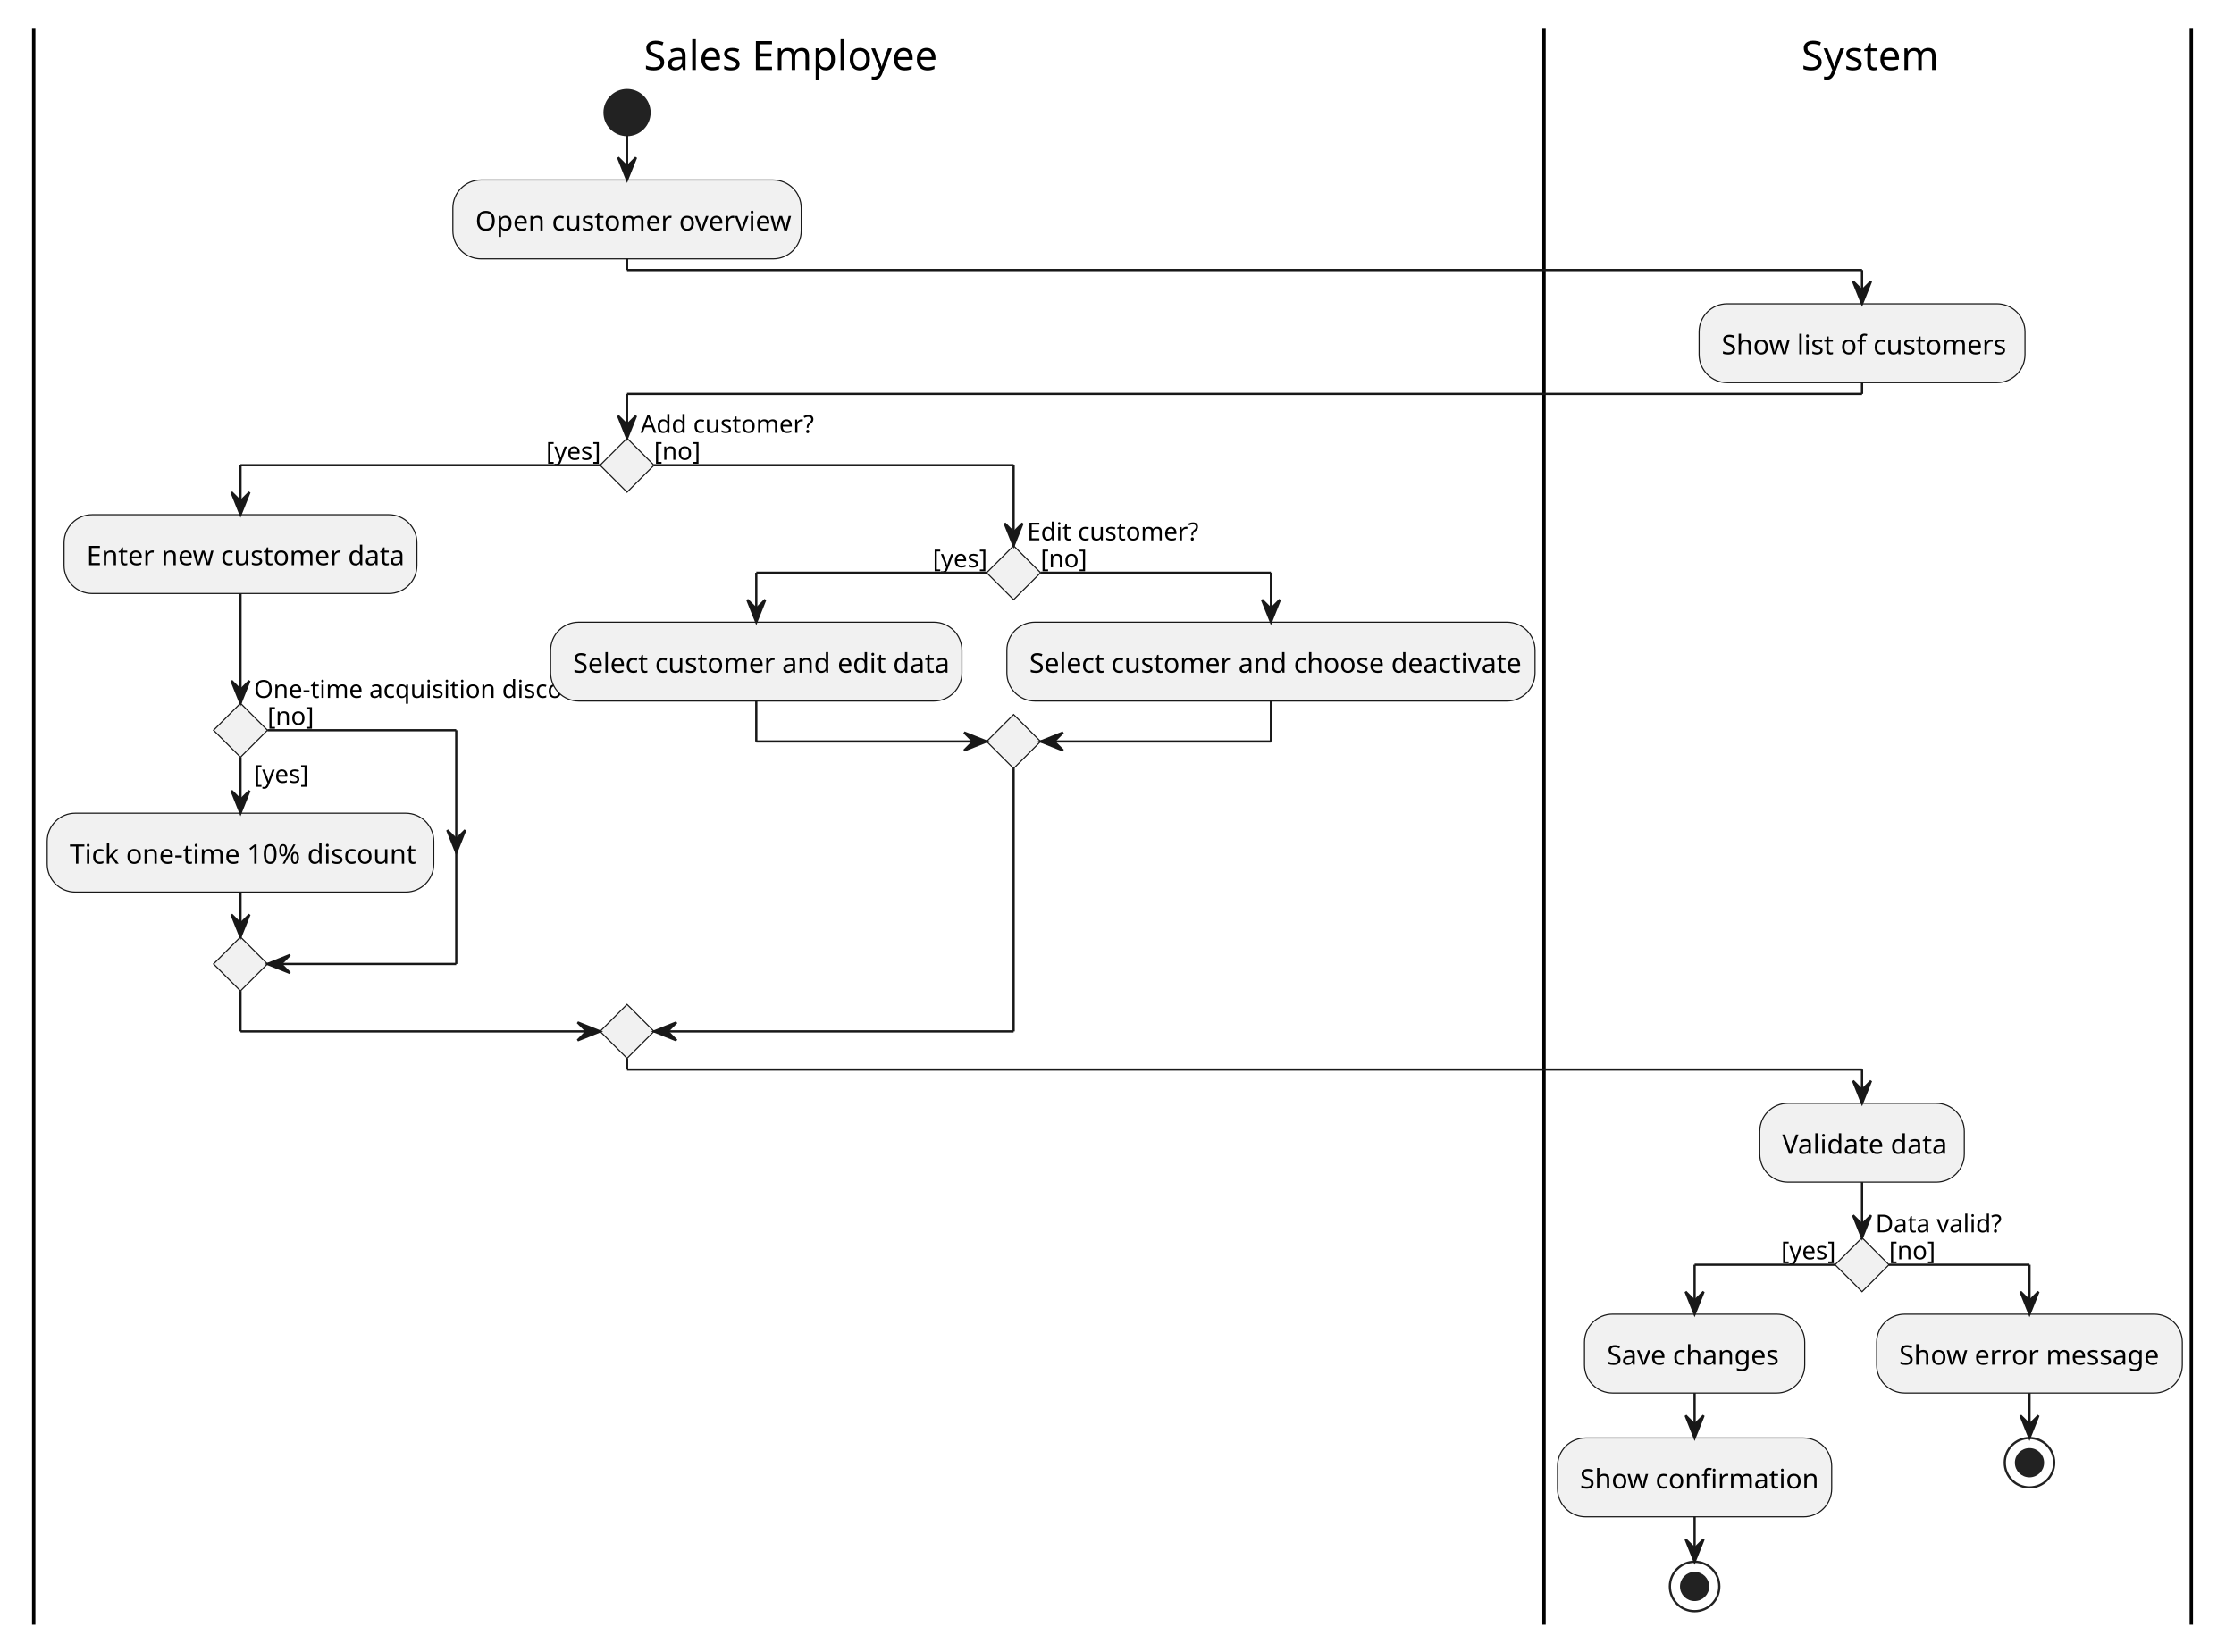
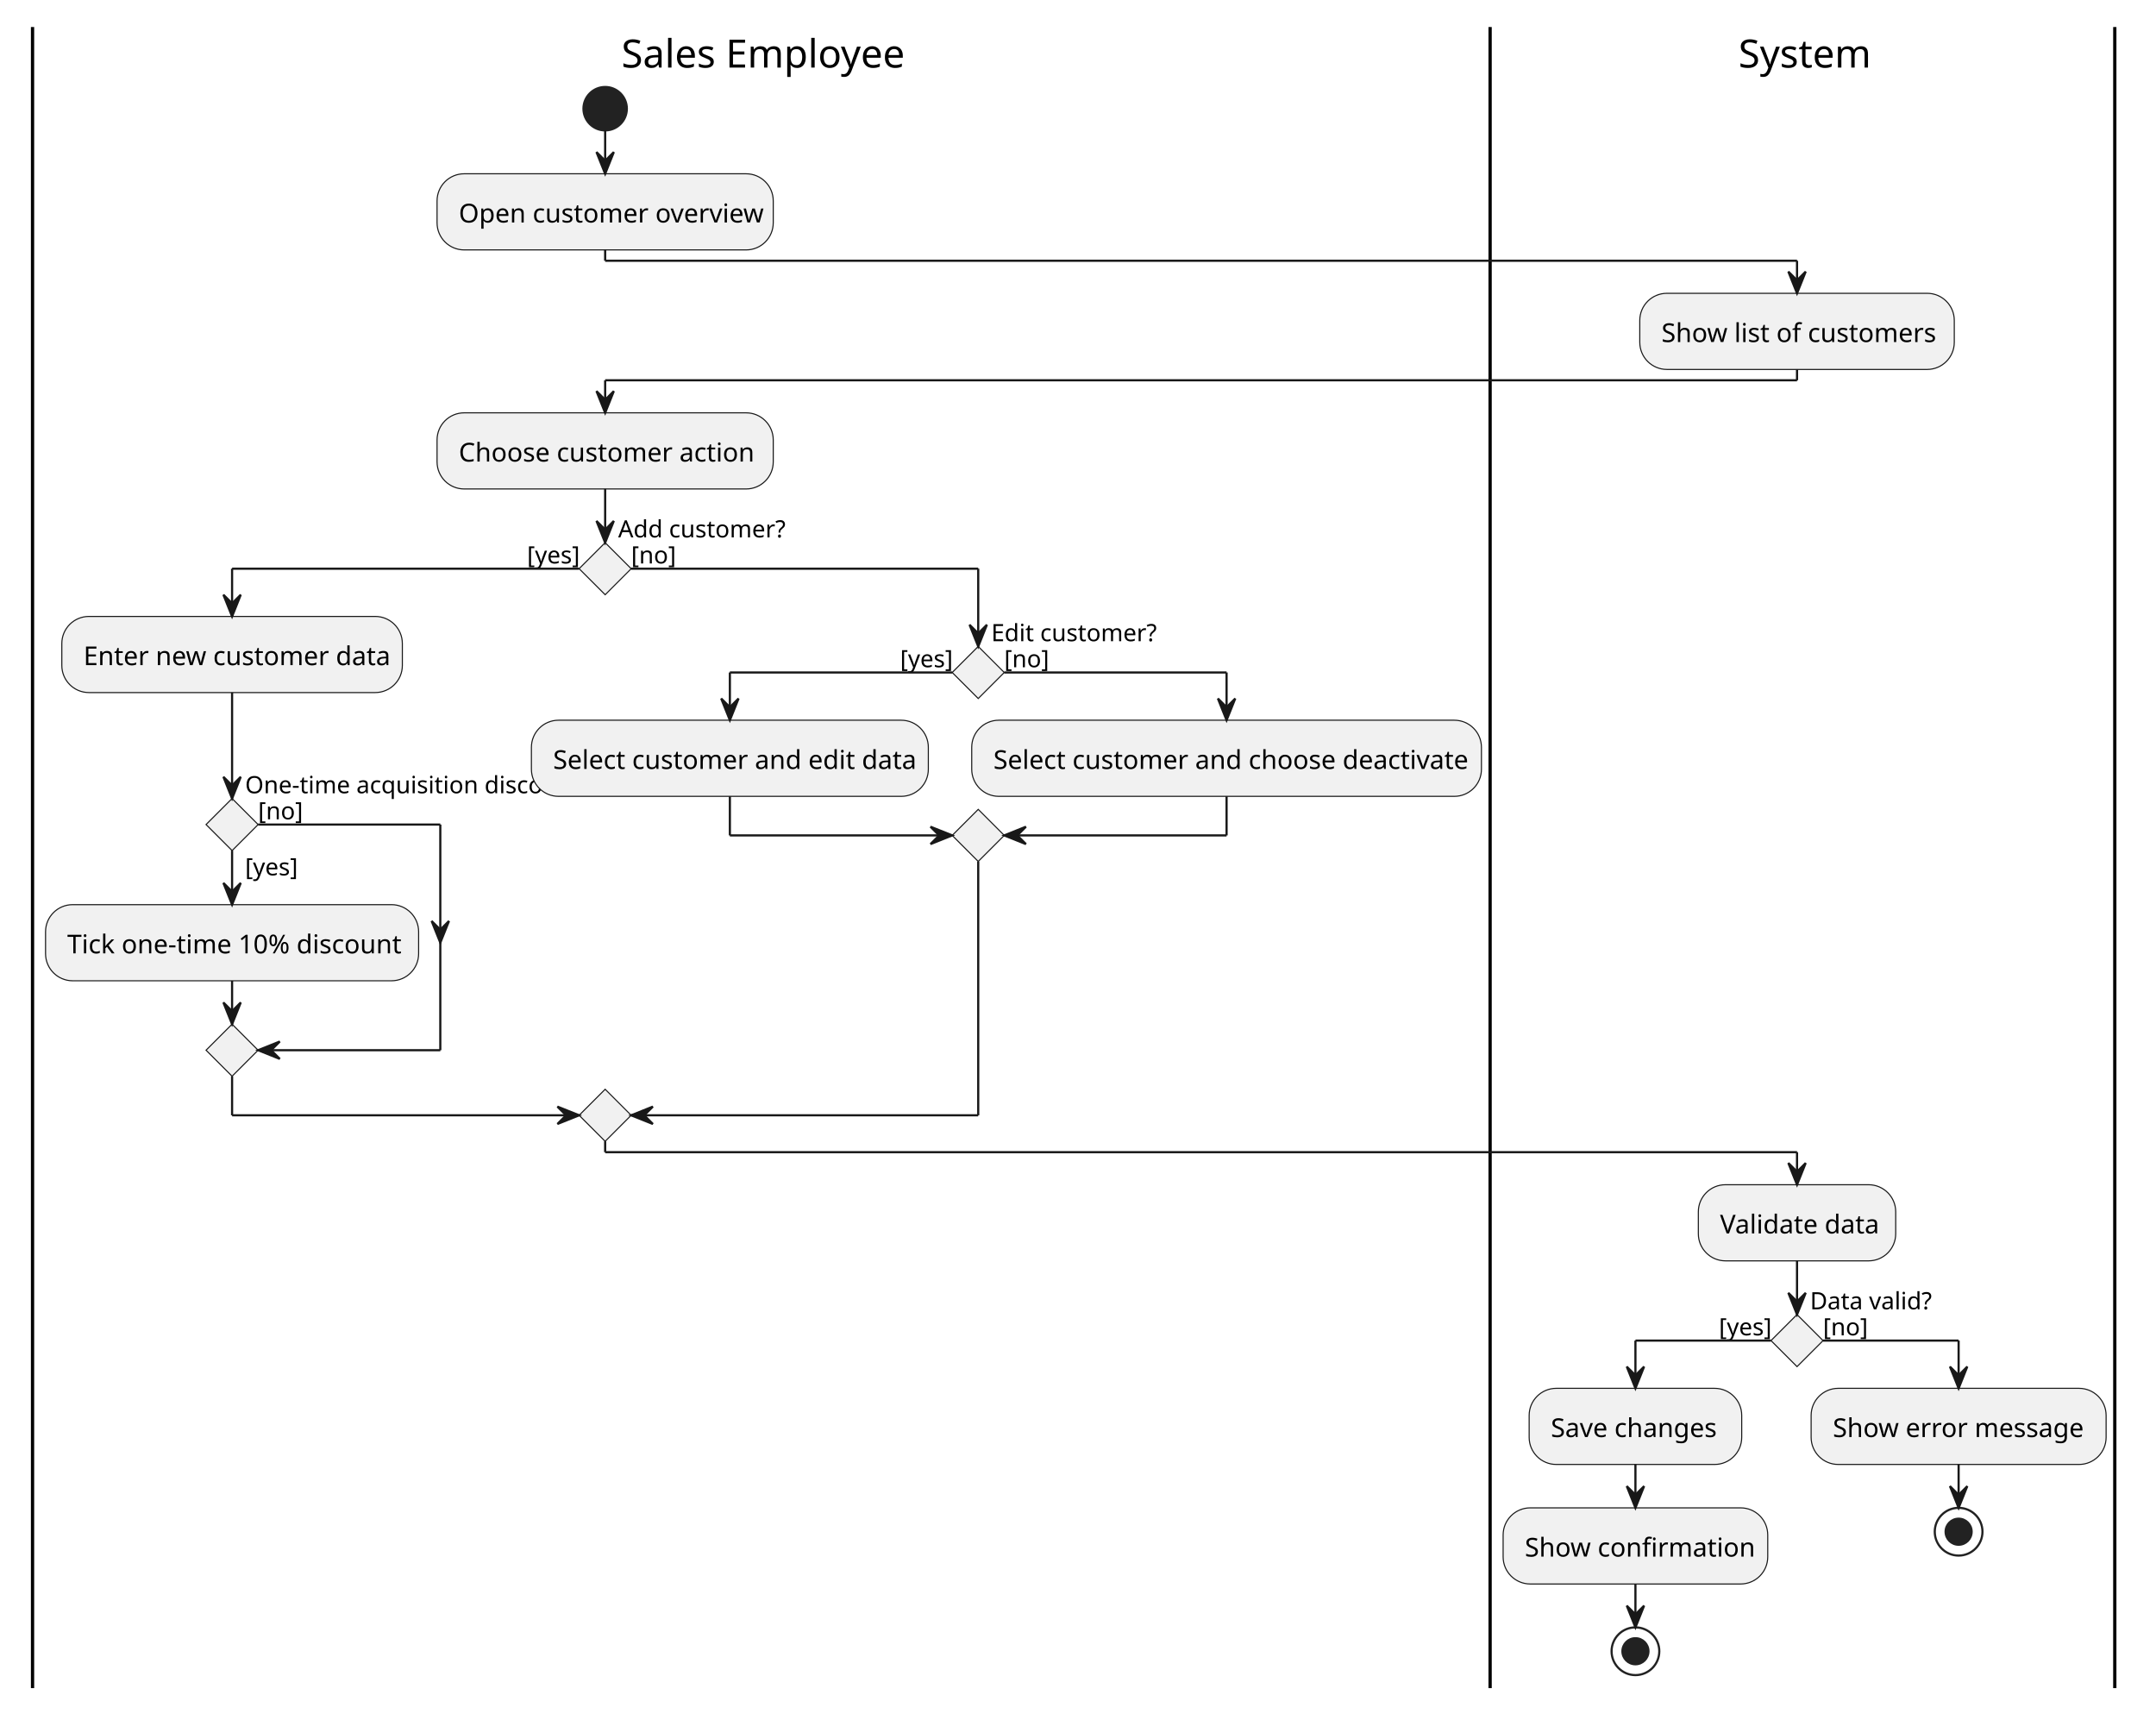
- <svg xmlns="http://www.w3.org/2000/svg" contentStyleType="text/css" height="735px" preserveAspectRatio="none" style="width:994px;height:735px;background:#FFFFFF;" version="1.1" viewBox="0 0 994 735" width="994px" zoomAndPan="magnify">
+ <svg xmlns="http://www.w3.org/2000/svg" contentStyleType="text/css" height="790px" preserveAspectRatio="none" style="width:994px;height:790px;background:#FFFFFF;" version="1.1" viewBox="0 0 994 790" width="994px" zoomAndPan="magnify">
  <defs />
  <g>
    <rect fill="none" height="22.641" style="stroke:none;stroke-width:1.0;" width="961.5" x="15" y="12.455" />
    <ellipse cx="279" cy="50.096" fill="#222222" rx="10" ry="10" style="stroke:#222222;stroke-width:1.0;" />
    <rect fill="#F1F1F1" height="35.094" rx="12.5" ry="12.5" style="stroke:#181818;stroke-width:0.5;" width="155" x="201.5" y="80.096" />
    <text fill="#000000" font-family="sans-serif" font-size="12" lengthAdjust="spacing" textLength="135" x="211.5" y="102.553">Open customer overview</text>
-     <polygon fill="#F1F1F1" points="279,195.036,291,207.036,279,219.036,267,207.036,279,195.036" style="stroke:#181818;stroke-width:0.5;" />
-     <text fill="#000000" font-family="sans-serif" font-size="11" lengthAdjust="spacing" textLength="74" x="285" y="192.619">Add customer?</text>
-     <text fill="#000000" font-family="sans-serif" font-size="11" lengthAdjust="spacing" textLength="24" x="243" y="204.619">[yes]</text>
-     <text fill="#000000" font-family="sans-serif" font-size="11" lengthAdjust="spacing" textLength="18" x="291" y="204.619">[no]</text>
-     <rect fill="#F1F1F1" height="35.094" rx="12.5" ry="12.5" style="stroke:#181818;stroke-width:0.5;" width="157" x="28.5" y="229.036" />
-     <text fill="#000000" font-family="sans-serif" font-size="12" lengthAdjust="spacing" textLength="137" x="38.5" y="251.493">Enter new customer data</text>
-     <rect fill="#F1F1F1" height="35.094" rx="12.5" ry="12.5" style="stroke:#181818;stroke-width:0.5;" width="172" x="21" y="361.884" />
-     <text fill="#000000" font-family="sans-serif" font-size="12" lengthAdjust="spacing" textLength="152" x="31" y="384.341">Tick one-time 10% discount</text>
-     <polygon fill="#F1F1F1" points="107,312.966,119,324.966,107,336.966,95,324.966,107,312.966" style="stroke:#181818;stroke-width:0.5;" />
-     <text fill="#000000" font-family="sans-serif" font-size="11" lengthAdjust="spacing" textLength="147" x="113" y="310.549">One-time acquisition discount?</text>
-     <text fill="#000000" font-family="sans-serif" font-size="11" lengthAdjust="spacing" textLength="24" x="113" y="348.385">[yes]</text>
-     <text fill="#000000" font-family="sans-serif" font-size="11" lengthAdjust="spacing" textLength="18" x="119" y="322.549">[no]</text>
-     <polygon fill="#F1F1F1" points="107,416.978,119,428.978,107,440.978,95,428.978,107,416.978" style="stroke:#181818;stroke-width:0.5;" />
-     <polygon fill="#F1F1F1" points="451,242.872,463,254.872,451,266.872,439,254.872,451,242.872" style="stroke:#181818;stroke-width:0.5;" />
-     <text fill="#000000" font-family="sans-serif" font-size="11" lengthAdjust="spacing" textLength="71" x="457" y="240.455">Edit customer?</text>
-     <text fill="#000000" font-family="sans-serif" font-size="11" lengthAdjust="spacing" textLength="24" x="415" y="252.455">[yes]</text>
-     <text fill="#000000" font-family="sans-serif" font-size="11" lengthAdjust="spacing" textLength="18" x="463" y="252.455">[no]</text>
-     <rect fill="#F1F1F1" height="35.094" rx="12.5" ry="12.5" style="stroke:#181818;stroke-width:0.5;" width="183" x="245" y="276.872" />
-     <text fill="#000000" font-family="sans-serif" font-size="12" lengthAdjust="spacing" textLength="163" x="255" y="299.329">Select customer and edit data</text>
-     <rect fill="#F1F1F1" height="35.094" rx="12.5" ry="12.5" style="stroke:#181818;stroke-width:0.5;" width="235" x="448" y="276.872" />
-     <text fill="#000000" font-family="sans-serif" font-size="12" lengthAdjust="spacing" textLength="215" x="458" y="299.329">Select customer and choose deactivate</text>
-     <polygon fill="#F1F1F1" points="451,317.966,463,329.966,451,341.966,439,329.966,451,317.966" style="stroke:#181818;stroke-width:0.5;" />
-     <polygon fill="#F1F1F1" points="279,446.978,291,458.978,279,470.978,267,458.978,279,446.978" style="stroke:#181818;stroke-width:0.5;" />
-     <line style="stroke:#000000;stroke-width:1.5;" x1="15" x2="15" y1="12.455" y2="723.012" />
+     <rect fill="#F1F1F1" height="35.094" rx="12.5" ry="12.5" style="stroke:#181818;stroke-width:0.5;" width="155" x="201.5" y="190.283" />
+     <text fill="#000000" font-family="sans-serif" font-size="12" lengthAdjust="spacing" textLength="135" x="211.5" y="212.74">Choose customer action</text>
+     <polygon fill="#F1F1F1" points="279,250.13,291,262.13,279,274.13,267,262.13,279,250.13" style="stroke:#181818;stroke-width:0.5;" />
+     <text fill="#000000" font-family="sans-serif" font-size="11" lengthAdjust="spacing" textLength="74" x="285" y="247.713">Add customer?</text>
+     <text fill="#000000" font-family="sans-serif" font-size="11" lengthAdjust="spacing" textLength="24" x="243" y="259.713">[yes]</text>
+     <text fill="#000000" font-family="sans-serif" font-size="11" lengthAdjust="spacing" textLength="18" x="291" y="259.713">[no]</text>
+     <rect fill="#F1F1F1" height="35.094" rx="12.5" ry="12.5" style="stroke:#181818;stroke-width:0.5;" width="157" x="28.5" y="284.13" />
+     <text fill="#000000" font-family="sans-serif" font-size="12" lengthAdjust="spacing" textLength="137" x="38.5" y="306.587">Enter new customer data</text>
+     <rect fill="#F1F1F1" height="35.094" rx="12.5" ry="12.5" style="stroke:#181818;stroke-width:0.5;" width="172" x="21" y="416.978" />
+     <text fill="#000000" font-family="sans-serif" font-size="12" lengthAdjust="spacing" textLength="152" x="31" y="439.435">Tick one-time 10% discount</text>
+     <polygon fill="#F1F1F1" points="107,368.06,119,380.06,107,392.06,95,380.06,107,368.06" style="stroke:#181818;stroke-width:0.5;" />
+     <text fill="#000000" font-family="sans-serif" font-size="11" lengthAdjust="spacing" textLength="147" x="113" y="365.643">One-time acquisition discount?</text>
+     <text fill="#000000" font-family="sans-serif" font-size="11" lengthAdjust="spacing" textLength="24" x="113" y="403.478">[yes]</text>
+     <text fill="#000000" font-family="sans-serif" font-size="11" lengthAdjust="spacing" textLength="18" x="119" y="377.643">[no]</text>
+     <polygon fill="#F1F1F1" points="107,472.071,119,484.071,107,496.071,95,484.071,107,472.071" style="stroke:#181818;stroke-width:0.5;" />
+     <polygon fill="#F1F1F1" points="451,297.966,463,309.966,451,321.966,439,309.966,451,297.966" style="stroke:#181818;stroke-width:0.5;" />
+     <text fill="#000000" font-family="sans-serif" font-size="11" lengthAdjust="spacing" textLength="71" x="457" y="295.549">Edit customer?</text>
+     <text fill="#000000" font-family="sans-serif" font-size="11" lengthAdjust="spacing" textLength="24" x="415" y="307.549">[yes]</text>
+     <text fill="#000000" font-family="sans-serif" font-size="11" lengthAdjust="spacing" textLength="18" x="463" y="307.549">[no]</text>
+     <rect fill="#F1F1F1" height="35.094" rx="12.5" ry="12.5" style="stroke:#181818;stroke-width:0.5;" width="183" x="245" y="331.966" />
+     <text fill="#000000" font-family="sans-serif" font-size="12" lengthAdjust="spacing" textLength="163" x="255" y="354.423">Select customer and edit data</text>
+     <rect fill="#F1F1F1" height="35.094" rx="12.5" ry="12.5" style="stroke:#181818;stroke-width:0.5;" width="235" x="448" y="331.966" />
+     <text fill="#000000" font-family="sans-serif" font-size="12" lengthAdjust="spacing" textLength="215" x="458" y="354.423">Select customer and choose deactivate</text>
+     <polygon fill="#F1F1F1" points="451,373.06,463,385.06,451,397.06,439,385.06,451,373.06" style="stroke:#181818;stroke-width:0.5;" />
+     <polygon fill="#F1F1F1" points="279,502.071,291,514.071,279,526.071,267,514.071,279,502.071" style="stroke:#181818;stroke-width:0.5;" />
+     <line style="stroke:#000000;stroke-width:1.5;" x1="15" x2="15" y1="12.455" y2="778.106" />
    <rect fill="#F1F1F1" height="35.094" rx="12.5" ry="12.5" style="stroke:#181818;stroke-width:0.5;" width="145" x="756" y="135.19" />
    <text fill="#000000" font-family="sans-serif" font-size="12" lengthAdjust="spacing" textLength="125" x="766" y="157.647">Show list of customers</text>
-     <rect fill="#F1F1F1" height="35.094" rx="12.5" ry="12.5" style="stroke:#181818;stroke-width:0.5;" width="91" x="783" y="490.978" />
-     <text fill="#000000" font-family="sans-serif" font-size="12" lengthAdjust="spacing" textLength="71" x="793" y="513.435">Validate data</text>
-     <polygon fill="#F1F1F1" points="828.5,550.824,840.5,562.824,828.5,574.824,816.5,562.824,828.5,550.824" style="stroke:#181818;stroke-width:0.5;" />
-     <text fill="#000000" font-family="sans-serif" font-size="11" lengthAdjust="spacing" textLength="53" x="834.5" y="548.407">Data valid?</text>
-     <text fill="#000000" font-family="sans-serif" font-size="11" lengthAdjust="spacing" textLength="24" x="792.5" y="560.407">[yes]</text>
-     <text fill="#000000" font-family="sans-serif" font-size="11" lengthAdjust="spacing" textLength="18" x="840.5" y="560.407">[no]</text>
-     <rect fill="#F1F1F1" height="35.094" rx="12.5" ry="12.5" style="stroke:#181818;stroke-width:0.5;" width="98" x="705" y="584.824" />
-     <text fill="#000000" font-family="sans-serif" font-size="12" lengthAdjust="spacing" textLength="78" x="715" y="607.281">Save changes</text>
-     <rect fill="#F1F1F1" height="35.094" rx="12.5" ry="12.5" style="stroke:#181818;stroke-width:0.5;" width="122" x="693" y="639.918" />
-     <text fill="#000000" font-family="sans-serif" font-size="12" lengthAdjust="spacing" textLength="102" x="703" y="662.375">Show confirmation</text>
-     <ellipse cx="754" cy="706.012" fill="none" rx="11" ry="11" style="stroke:#222222;stroke-width:1.0;" />
-     <ellipse cx="754" cy="706.012" fill="#222222" rx="6" ry="6" style="stroke:#222222;stroke-width:1.0;" />
-     <rect fill="#F1F1F1" height="35.094" rx="12.5" ry="12.5" style="stroke:#181818;stroke-width:0.5;" width="136" x="835" y="584.824" />
-     <text fill="#000000" font-family="sans-serif" font-size="12" lengthAdjust="spacing" textLength="116" x="845" y="607.281">Show error message</text>
-     <ellipse cx="903" cy="650.918" fill="none" rx="11" ry="11" style="stroke:#222222;stroke-width:1.0;" />
-     <ellipse cx="903" cy="650.918" fill="#222222" rx="6" ry="6" style="stroke:#222222;stroke-width:1.0;" />
-     <line style="stroke:#000000;stroke-width:1.5;" x1="687" x2="687" y1="12.455" y2="723.012" />
-     <line style="stroke:#000000;stroke-width:1.5;" x1="975" x2="975" y1="12.455" y2="723.012" />
+     <rect fill="#F1F1F1" height="35.094" rx="12.5" ry="12.5" style="stroke:#181818;stroke-width:0.5;" width="91" x="783" y="546.071" />
+     <text fill="#000000" font-family="sans-serif" font-size="12" lengthAdjust="spacing" textLength="71" x="793" y="568.528">Validate data</text>
+     <polygon fill="#F1F1F1" points="828.5,605.918,840.5,617.918,828.5,629.918,816.5,617.918,828.5,605.918" style="stroke:#181818;stroke-width:0.5;" />
+     <text fill="#000000" font-family="sans-serif" font-size="11" lengthAdjust="spacing" textLength="53" x="834.5" y="603.501">Data valid?</text>
+     <text fill="#000000" font-family="sans-serif" font-size="11" lengthAdjust="spacing" textLength="24" x="792.5" y="615.501">[yes]</text>
+     <text fill="#000000" font-family="sans-serif" font-size="11" lengthAdjust="spacing" textLength="18" x="840.5" y="615.501">[no]</text>
+     <rect fill="#F1F1F1" height="35.094" rx="12.5" ry="12.5" style="stroke:#181818;stroke-width:0.5;" width="98" x="705" y="639.918" />
+     <text fill="#000000" font-family="sans-serif" font-size="12" lengthAdjust="spacing" textLength="78" x="715" y="662.375">Save changes</text>
+     <rect fill="#F1F1F1" height="35.094" rx="12.5" ry="12.5" style="stroke:#181818;stroke-width:0.5;" width="122" x="693" y="695.012" />
+     <text fill="#000000" font-family="sans-serif" font-size="12" lengthAdjust="spacing" textLength="102" x="703" y="717.469">Show confirmation</text>
+     <ellipse cx="754" cy="761.106" fill="none" rx="11" ry="11" style="stroke:#222222;stroke-width:1.0;" />
+     <ellipse cx="754" cy="761.106" fill="#222222" rx="6" ry="6" style="stroke:#222222;stroke-width:1.0;" />
+     <rect fill="#F1F1F1" height="35.094" rx="12.5" ry="12.5" style="stroke:#181818;stroke-width:0.5;" width="136" x="835" y="639.918" />
+     <text fill="#000000" font-family="sans-serif" font-size="12" lengthAdjust="spacing" textLength="116" x="845" y="662.375">Show error message</text>
+     <ellipse cx="903" cy="706.012" fill="none" rx="11" ry="11" style="stroke:#222222;stroke-width:1.0;" />
+     <ellipse cx="903" cy="706.012" fill="#222222" rx="6" ry="6" style="stroke:#222222;stroke-width:1.0;" />
+     <line style="stroke:#000000;stroke-width:1.5;" x1="687" x2="687" y1="12.455" y2="778.106" />
+     <line style="stroke:#000000;stroke-width:1.5;" x1="975" x2="975" y1="12.455" y2="778.106" />
    <line style="stroke:#181818;stroke-width:1.0;" x1="279" x2="279" y1="60.096" y2="80.096" />
    <polygon fill="#181818" points="275,70.096,279,80.096,283,70.096,279,74.096" style="stroke:#181818;stroke-width:1.0;" />
-     <line style="stroke:#181818;stroke-width:1.0;" x1="107" x2="107" y1="336.966" y2="361.884" />
-     <polygon fill="#181818" points="103,351.884,107,361.884,111,351.884,107,355.884" style="stroke:#181818;stroke-width:1.0;" />
-     <line style="stroke:#181818;stroke-width:1.0;" x1="119" x2="203" y1="324.966" y2="324.966" />
-     <polygon fill="#181818" points="199,369.431,203,379.431,207,369.431,203,373.431" style="stroke:#181818;stroke-width:1.0;" />
-     <line style="stroke:#181818;stroke-width:1.0;" x1="203" x2="203" y1="324.966" y2="428.978" />
-     <line style="stroke:#181818;stroke-width:1.0;" x1="203" x2="119" y1="428.978" y2="428.978" />
-     <polygon fill="#181818" points="129,424.978,119,428.978,129,432.978,125,428.978" style="stroke:#181818;stroke-width:1.0;" />
-     <line style="stroke:#181818;stroke-width:1.0;" x1="107" x2="107" y1="396.978" y2="416.978" />
+     <line style="stroke:#181818;stroke-width:1.0;" x1="107" x2="107" y1="392.06" y2="416.978" />
    <polygon fill="#181818" points="103,406.978,107,416.978,111,406.978,107,410.978" style="stroke:#181818;stroke-width:1.0;" />
-     <line style="stroke:#181818;stroke-width:1.0;" x1="107" x2="107" y1="264.13" y2="312.966" />
-     <polygon fill="#181818" points="103,302.966,107,312.966,111,302.966,107,306.966" style="stroke:#181818;stroke-width:1.0;" />
-     <line style="stroke:#181818;stroke-width:1.0;" x1="439" x2="336.5" y1="254.872" y2="254.872" />
-     <line style="stroke:#181818;stroke-width:1.0;" x1="336.5" x2="336.5" y1="254.872" y2="276.872" />
-     <polygon fill="#181818" points="332.5,266.872,336.5,276.872,340.5,266.872,336.5,270.872" style="stroke:#181818;stroke-width:1.0;" />
-     <line style="stroke:#181818;stroke-width:1.0;" x1="463" x2="565.5" y1="254.872" y2="254.872" />
-     <line style="stroke:#181818;stroke-width:1.0;" x1="565.5" x2="565.5" y1="254.872" y2="276.872" />
-     <polygon fill="#181818" points="561.5,266.872,565.5,276.872,569.5,266.872,565.5,270.872" style="stroke:#181818;stroke-width:1.0;" />
-     <line style="stroke:#181818;stroke-width:1.0;" x1="336.5" x2="336.5" y1="311.966" y2="329.966" />
-     <line style="stroke:#181818;stroke-width:1.0;" x1="336.5" x2="439" y1="329.966" y2="329.966" />
-     <polygon fill="#181818" points="429,325.966,439,329.966,429,333.966,433,329.966" style="stroke:#181818;stroke-width:1.0;" />
-     <line style="stroke:#181818;stroke-width:1.0;" x1="565.5" x2="565.5" y1="311.966" y2="329.966" />
-     <line style="stroke:#181818;stroke-width:1.0;" x1="565.5" x2="463" y1="329.966" y2="329.966" />
-     <polygon fill="#181818" points="473,325.966,463,329.966,473,333.966,469,329.966" style="stroke:#181818;stroke-width:1.0;" />
-     <line style="stroke:#181818;stroke-width:1.0;" x1="267" x2="107" y1="207.036" y2="207.036" />
-     <line style="stroke:#181818;stroke-width:1.0;" x1="107" x2="107" y1="207.036" y2="229.036" />
-     <polygon fill="#181818" points="103,219.036,107,229.036,111,219.036,107,223.036" style="stroke:#181818;stroke-width:1.0;" />
-     <line style="stroke:#181818;stroke-width:1.0;" x1="291" x2="451" y1="207.036" y2="207.036" />
-     <line style="stroke:#181818;stroke-width:1.0;" x1="451" x2="451" y1="207.036" y2="242.872" />
-     <polygon fill="#181818" points="447,232.872,451,242.872,455,232.872,451,236.872" style="stroke:#181818;stroke-width:1.0;" />
-     <line style="stroke:#181818;stroke-width:1.0;" x1="107" x2="107" y1="440.978" y2="458.978" />
-     <line style="stroke:#181818;stroke-width:1.0;" x1="107" x2="267" y1="458.978" y2="458.978" />
-     <polygon fill="#181818" points="257,454.978,267,458.978,257,462.978,261,458.978" style="stroke:#181818;stroke-width:1.0;" />
-     <line style="stroke:#181818;stroke-width:1.0;" x1="451" x2="451" y1="341.966" y2="458.978" />
-     <line style="stroke:#181818;stroke-width:1.0;" x1="451" x2="291" y1="458.978" y2="458.978" />
-     <polygon fill="#181818" points="301,454.978,291,458.978,301,462.978,297,458.978" style="stroke:#181818;stroke-width:1.0;" />
-     <line style="stroke:#181818;stroke-width:1.0;" x1="754" x2="754" y1="619.918" y2="639.918" />
-     <polygon fill="#181818" points="750,629.918,754,639.918,758,629.918,754,633.918" style="stroke:#181818;stroke-width:1.0;" />
+     <line style="stroke:#181818;stroke-width:1.0;" x1="119" x2="203" y1="380.06" y2="380.06" />
+     <polygon fill="#181818" points="199,424.524,203,434.524,207,424.524,203,428.524" style="stroke:#181818;stroke-width:1.0;" />
+     <line style="stroke:#181818;stroke-width:1.0;" x1="203" x2="203" y1="380.06" y2="484.071" />
+     <line style="stroke:#181818;stroke-width:1.0;" x1="203" x2="119" y1="484.071" y2="484.071" />
+     <polygon fill="#181818" points="129,480.071,119,484.071,129,488.071,125,484.071" style="stroke:#181818;stroke-width:1.0;" />
+     <line style="stroke:#181818;stroke-width:1.0;" x1="107" x2="107" y1="452.071" y2="472.071" />
+     <polygon fill="#181818" points="103,462.071,107,472.071,111,462.071,107,466.071" style="stroke:#181818;stroke-width:1.0;" />
+     <line style="stroke:#181818;stroke-width:1.0;" x1="107" x2="107" y1="319.224" y2="368.06" />
+     <polygon fill="#181818" points="103,358.06,107,368.06,111,358.06,107,362.06" style="stroke:#181818;stroke-width:1.0;" />
+     <line style="stroke:#181818;stroke-width:1.0;" x1="439" x2="336.5" y1="309.966" y2="309.966" />
+     <line style="stroke:#181818;stroke-width:1.0;" x1="336.5" x2="336.5" y1="309.966" y2="331.966" />
+     <polygon fill="#181818" points="332.5,321.966,336.5,331.966,340.5,321.966,336.5,325.966" style="stroke:#181818;stroke-width:1.0;" />
+     <line style="stroke:#181818;stroke-width:1.0;" x1="463" x2="565.5" y1="309.966" y2="309.966" />
+     <line style="stroke:#181818;stroke-width:1.0;" x1="565.5" x2="565.5" y1="309.966" y2="331.966" />
+     <polygon fill="#181818" points="561.5,321.966,565.5,331.966,569.5,321.966,565.5,325.966" style="stroke:#181818;stroke-width:1.0;" />
+     <line style="stroke:#181818;stroke-width:1.0;" x1="336.5" x2="336.5" y1="367.06" y2="385.06" />
+     <line style="stroke:#181818;stroke-width:1.0;" x1="336.5" x2="439" y1="385.06" y2="385.06" />
+     <polygon fill="#181818" points="429,381.06,439,385.06,429,389.06,433,385.06" style="stroke:#181818;stroke-width:1.0;" />
+     <line style="stroke:#181818;stroke-width:1.0;" x1="565.5" x2="565.5" y1="367.06" y2="385.06" />
+     <line style="stroke:#181818;stroke-width:1.0;" x1="565.5" x2="463" y1="385.06" y2="385.06" />
+     <polygon fill="#181818" points="473,381.06,463,385.06,473,389.06,469,385.06" style="stroke:#181818;stroke-width:1.0;" />
+     <line style="stroke:#181818;stroke-width:1.0;" x1="267" x2="107" y1="262.13" y2="262.13" />
+     <line style="stroke:#181818;stroke-width:1.0;" x1="107" x2="107" y1="262.13" y2="284.13" />
+     <polygon fill="#181818" points="103,274.13,107,284.13,111,274.13,107,278.13" style="stroke:#181818;stroke-width:1.0;" />
+     <line style="stroke:#181818;stroke-width:1.0;" x1="291" x2="451" y1="262.13" y2="262.13" />
+     <line style="stroke:#181818;stroke-width:1.0;" x1="451" x2="451" y1="262.13" y2="297.966" />
+     <polygon fill="#181818" points="447,287.966,451,297.966,455,287.966,451,291.966" style="stroke:#181818;stroke-width:1.0;" />
+     <line style="stroke:#181818;stroke-width:1.0;" x1="107" x2="107" y1="496.071" y2="514.071" />
+     <line style="stroke:#181818;stroke-width:1.0;" x1="107" x2="267" y1="514.071" y2="514.071" />
+     <polygon fill="#181818" points="257,510.071,267,514.071,257,518.071,261,514.071" style="stroke:#181818;stroke-width:1.0;" />
+     <line style="stroke:#181818;stroke-width:1.0;" x1="451" x2="451" y1="397.06" y2="514.071" />
+     <line style="stroke:#181818;stroke-width:1.0;" x1="451" x2="291" y1="514.071" y2="514.071" />
+     <polygon fill="#181818" points="301,510.071,291,514.071,301,518.071,297,514.071" style="stroke:#181818;stroke-width:1.0;" />
+     <line style="stroke:#181818;stroke-width:1.0;" x1="279" x2="279" y1="225.377" y2="250.13" />
+     <polygon fill="#181818" points="275,240.13,279,250.13,283,240.13,279,244.13" style="stroke:#181818;stroke-width:1.0;" />
    <line style="stroke:#181818;stroke-width:1.0;" x1="754" x2="754" y1="675.012" y2="695.012" />
    <polygon fill="#181818" points="750,685.012,754,695.012,758,685.012,754,689.012" style="stroke:#181818;stroke-width:1.0;" />
-     <line style="stroke:#181818;stroke-width:1.0;" x1="903" x2="903" y1="619.918" y2="639.918" />
+     <line style="stroke:#181818;stroke-width:1.0;" x1="754" x2="754" y1="730.106" y2="750.106" />
+     <polygon fill="#181818" points="750,740.106,754,750.106,758,740.106,754,744.106" style="stroke:#181818;stroke-width:1.0;" />
+     <line style="stroke:#181818;stroke-width:1.0;" x1="903" x2="903" y1="675.012" y2="695.012" />
+     <polygon fill="#181818" points="899,685.012,903,695.012,907,685.012,903,689.012" style="stroke:#181818;stroke-width:1.0;" />
+     <line style="stroke:#181818;stroke-width:1.0;" x1="816.5" x2="754" y1="617.918" y2="617.918" />
+     <line style="stroke:#181818;stroke-width:1.0;" x1="754" x2="754" y1="617.918" y2="639.918" />
+     <polygon fill="#181818" points="750,629.918,754,639.918,758,629.918,754,633.918" style="stroke:#181818;stroke-width:1.0;" />
+     <line style="stroke:#181818;stroke-width:1.0;" x1="840.5" x2="903" y1="617.918" y2="617.918" />
+     <line style="stroke:#181818;stroke-width:1.0;" x1="903" x2="903" y1="617.918" y2="639.918" />
    <polygon fill="#181818" points="899,629.918,903,639.918,907,629.918,903,633.918" style="stroke:#181818;stroke-width:1.0;" />
-     <line style="stroke:#181818;stroke-width:1.0;" x1="816.5" x2="754" y1="562.824" y2="562.824" />
-     <line style="stroke:#181818;stroke-width:1.0;" x1="754" x2="754" y1="562.824" y2="584.824" />
-     <polygon fill="#181818" points="750,574.824,754,584.824,758,574.824,754,578.824" style="stroke:#181818;stroke-width:1.0;" />
-     <line style="stroke:#181818;stroke-width:1.0;" x1="840.5" x2="903" y1="562.824" y2="562.824" />
-     <line style="stroke:#181818;stroke-width:1.0;" x1="903" x2="903" y1="562.824" y2="584.824" />
-     <polygon fill="#181818" points="899,574.824,903,584.824,907,574.824,903,578.824" style="stroke:#181818;stroke-width:1.0;" />
-     <line style="stroke:#181818;stroke-width:1.0;" x1="828.5" x2="828.5" y1="526.071" y2="550.824" />
-     <polygon fill="#181818" points="824.5,540.824,828.5,550.824,832.5,540.824,828.5,544.824" style="stroke:#181818;stroke-width:1.0;" />
+     <line style="stroke:#181818;stroke-width:1.0;" x1="828.5" x2="828.5" y1="581.165" y2="605.918" />
+     <polygon fill="#181818" points="824.5,595.918,828.5,605.918,832.5,595.918,828.5,599.918" style="stroke:#181818;stroke-width:1.0;" />
    <line style="stroke:#181818;stroke-width:1.0;" x1="279" x2="279" y1="115.189" y2="120.189" />
    <line style="stroke:#181818;stroke-width:1.0;" x1="279" x2="828.5" y1="120.189" y2="120.189" />
    <line style="stroke:#181818;stroke-width:1.0;" x1="828.5" x2="828.5" y1="120.189" y2="135.19" />
    <polygon fill="#181818" points="824.5,125.189,828.5,135.19,832.5,125.189,828.5,129.19" style="stroke:#181818;stroke-width:1.0;" />
    <line style="stroke:#181818;stroke-width:1.0;" x1="828.5" x2="828.5" y1="170.283" y2="175.283" />
    <line style="stroke:#181818;stroke-width:1.0;" x1="828.5" x2="279" y1="175.283" y2="175.283" />
-     <line style="stroke:#181818;stroke-width:1.0;" x1="279" x2="279" y1="175.283" y2="195.036" />
-     <polygon fill="#181818" points="275,185.036,279,195.036,283,185.036,279,189.036" style="stroke:#181818;stroke-width:1.0;" />
-     <line style="stroke:#181818;stroke-width:1.0;" x1="279" x2="279" y1="470.978" y2="475.978" />
-     <line style="stroke:#181818;stroke-width:1.0;" x1="279" x2="828.5" y1="475.978" y2="475.978" />
-     <line style="stroke:#181818;stroke-width:1.0;" x1="828.5" x2="828.5" y1="475.978" y2="490.978" />
-     <polygon fill="#181818" points="824.5,480.978,828.5,490.978,832.5,480.978,828.5,484.978" style="stroke:#181818;stroke-width:1.0;" />
+     <line style="stroke:#181818;stroke-width:1.0;" x1="279" x2="279" y1="175.283" y2="190.283" />
+     <polygon fill="#181818" points="275,180.283,279,190.283,283,180.283,279,184.283" style="stroke:#181818;stroke-width:1.0;" />
+     <line style="stroke:#181818;stroke-width:1.0;" x1="279" x2="279" y1="526.071" y2="531.071" />
+     <line style="stroke:#181818;stroke-width:1.0;" x1="279" x2="828.5" y1="531.071" y2="531.071" />
+     <line style="stroke:#181818;stroke-width:1.0;" x1="828.5" x2="828.5" y1="531.071" y2="546.071" />
+     <polygon fill="#181818" points="824.5,536.071,828.5,546.071,832.5,536.071,828.5,540.071" style="stroke:#181818;stroke-width:1.0;" />
    <text fill="#000000" font-family="sans-serif" font-size="18" lengthAdjust="spacing" textLength="129" x="286.5" y="31.141">Sales Employee</text>
    <text fill="#000000" font-family="sans-serif" font-size="18" lengthAdjust="spacing" textLength="59" x="801.5" y="31.141">System</text>
  </g>
</svg>
